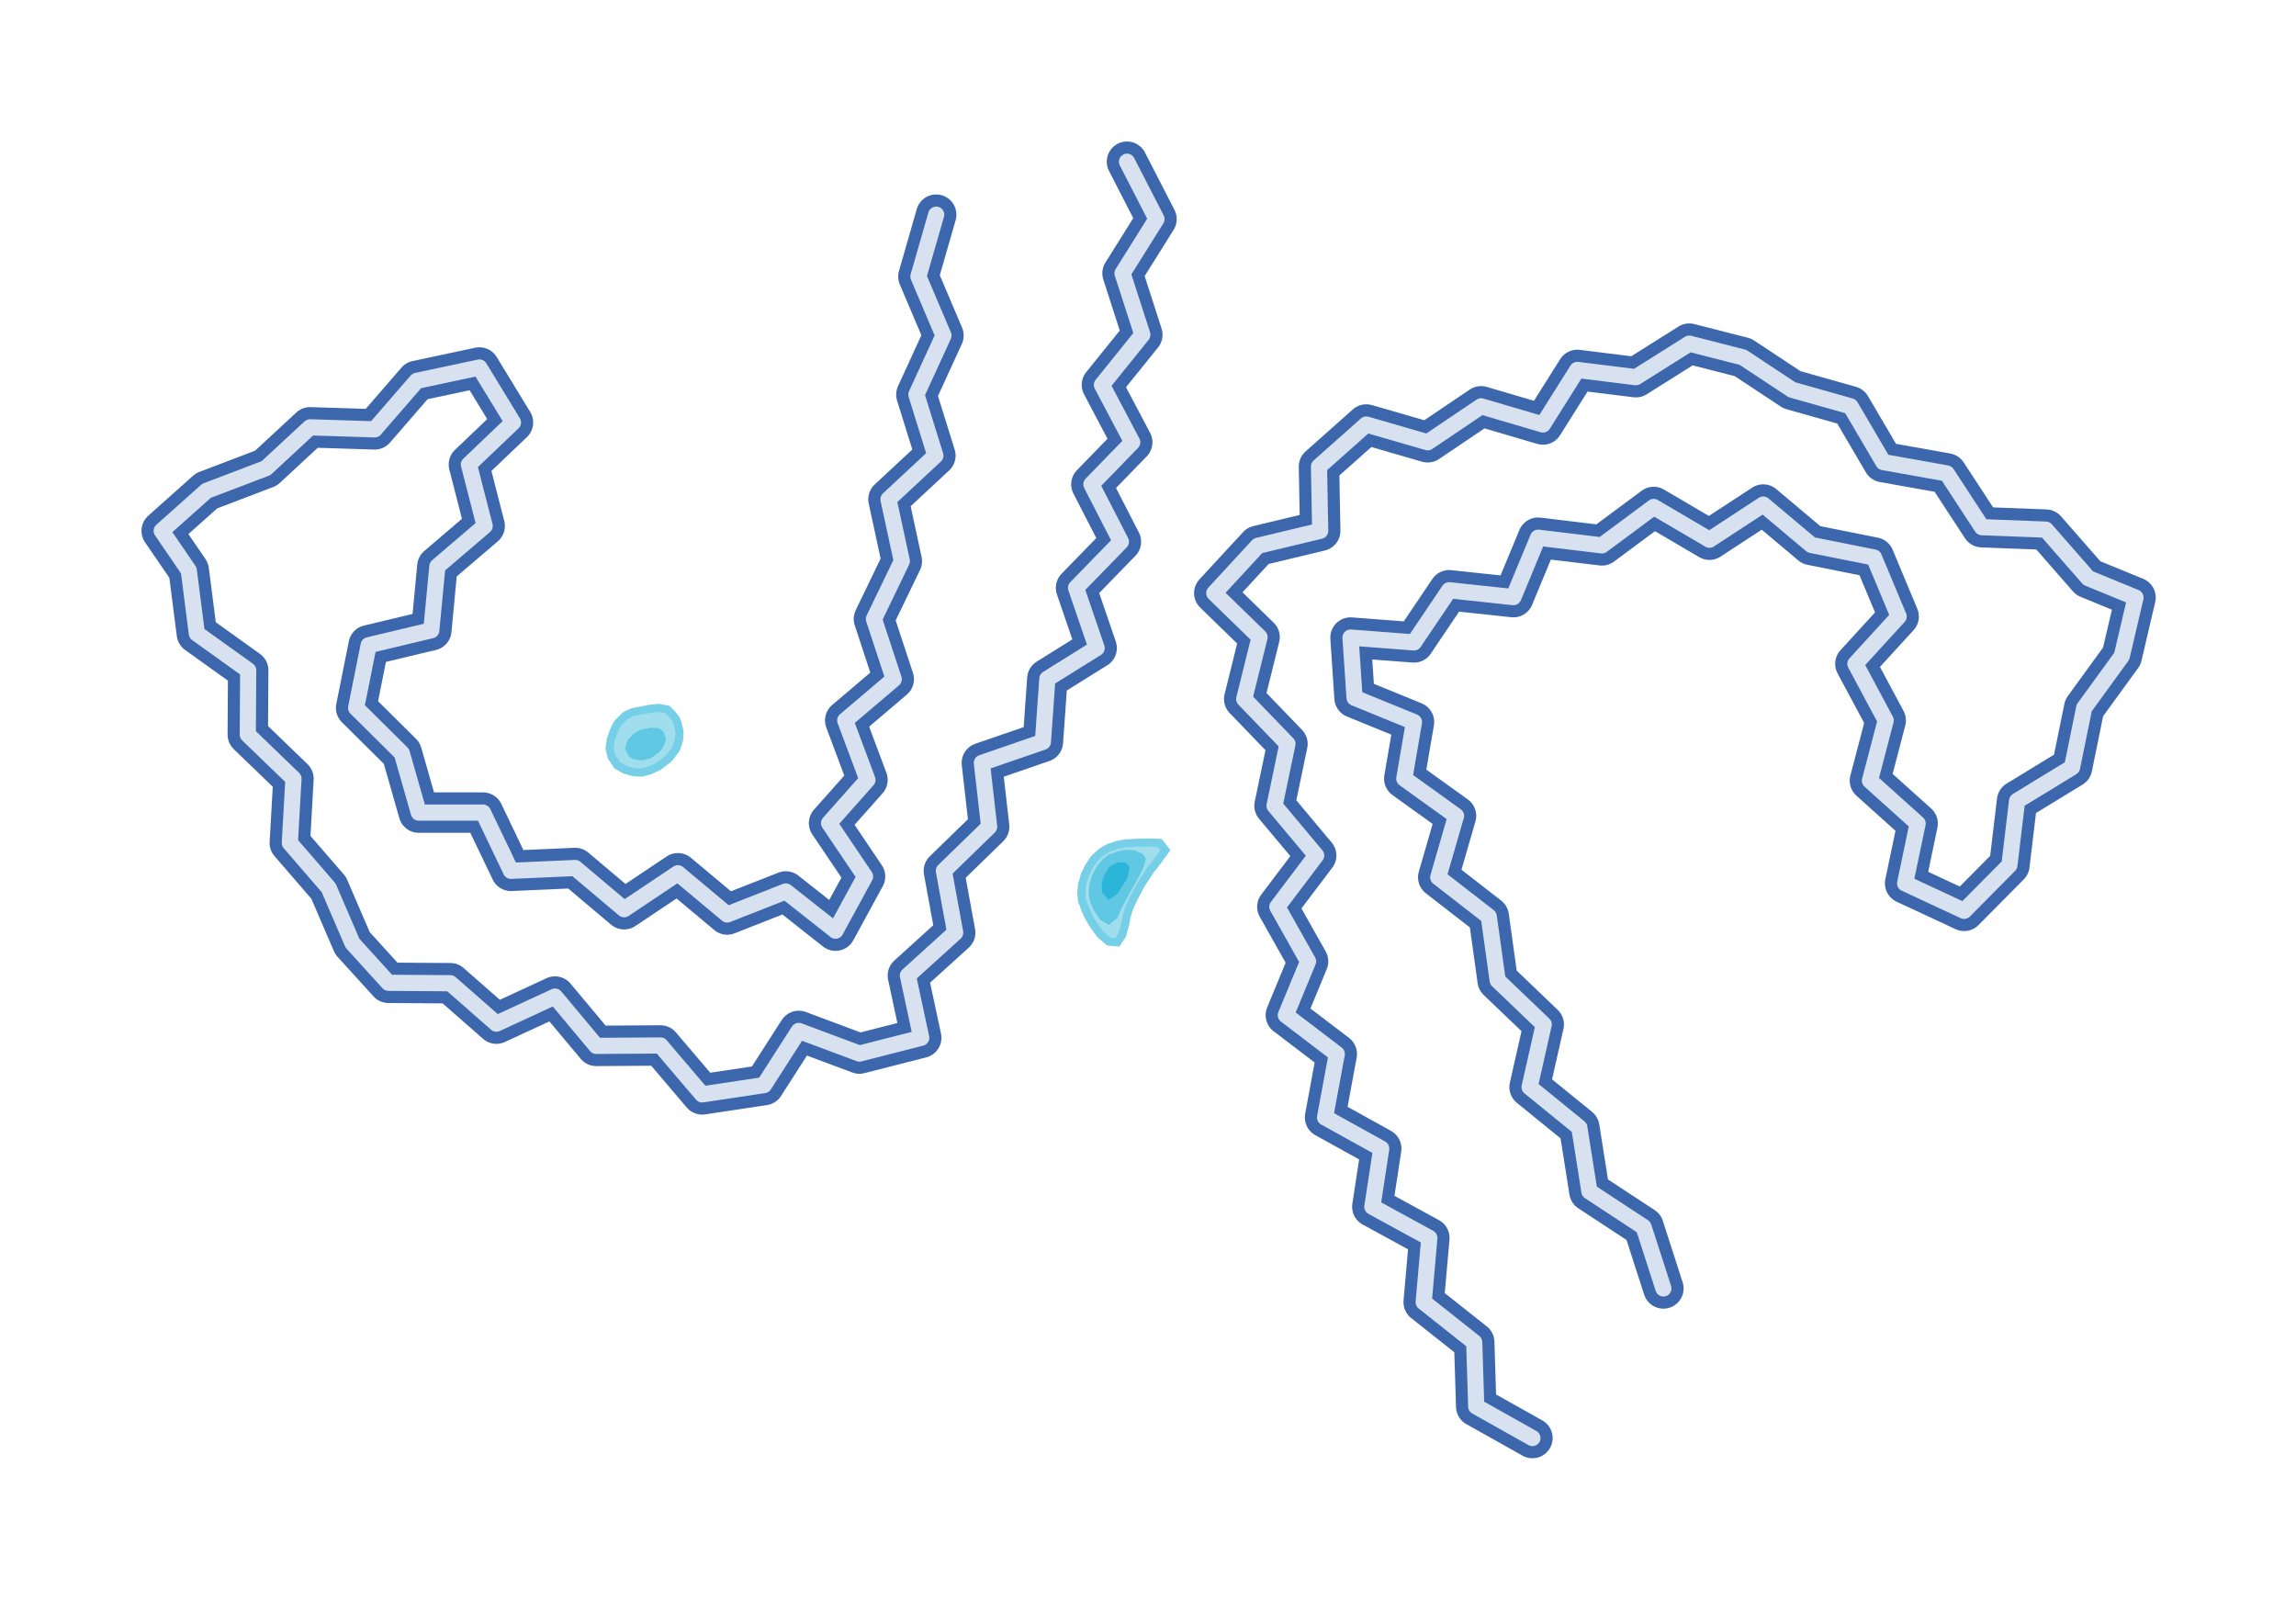
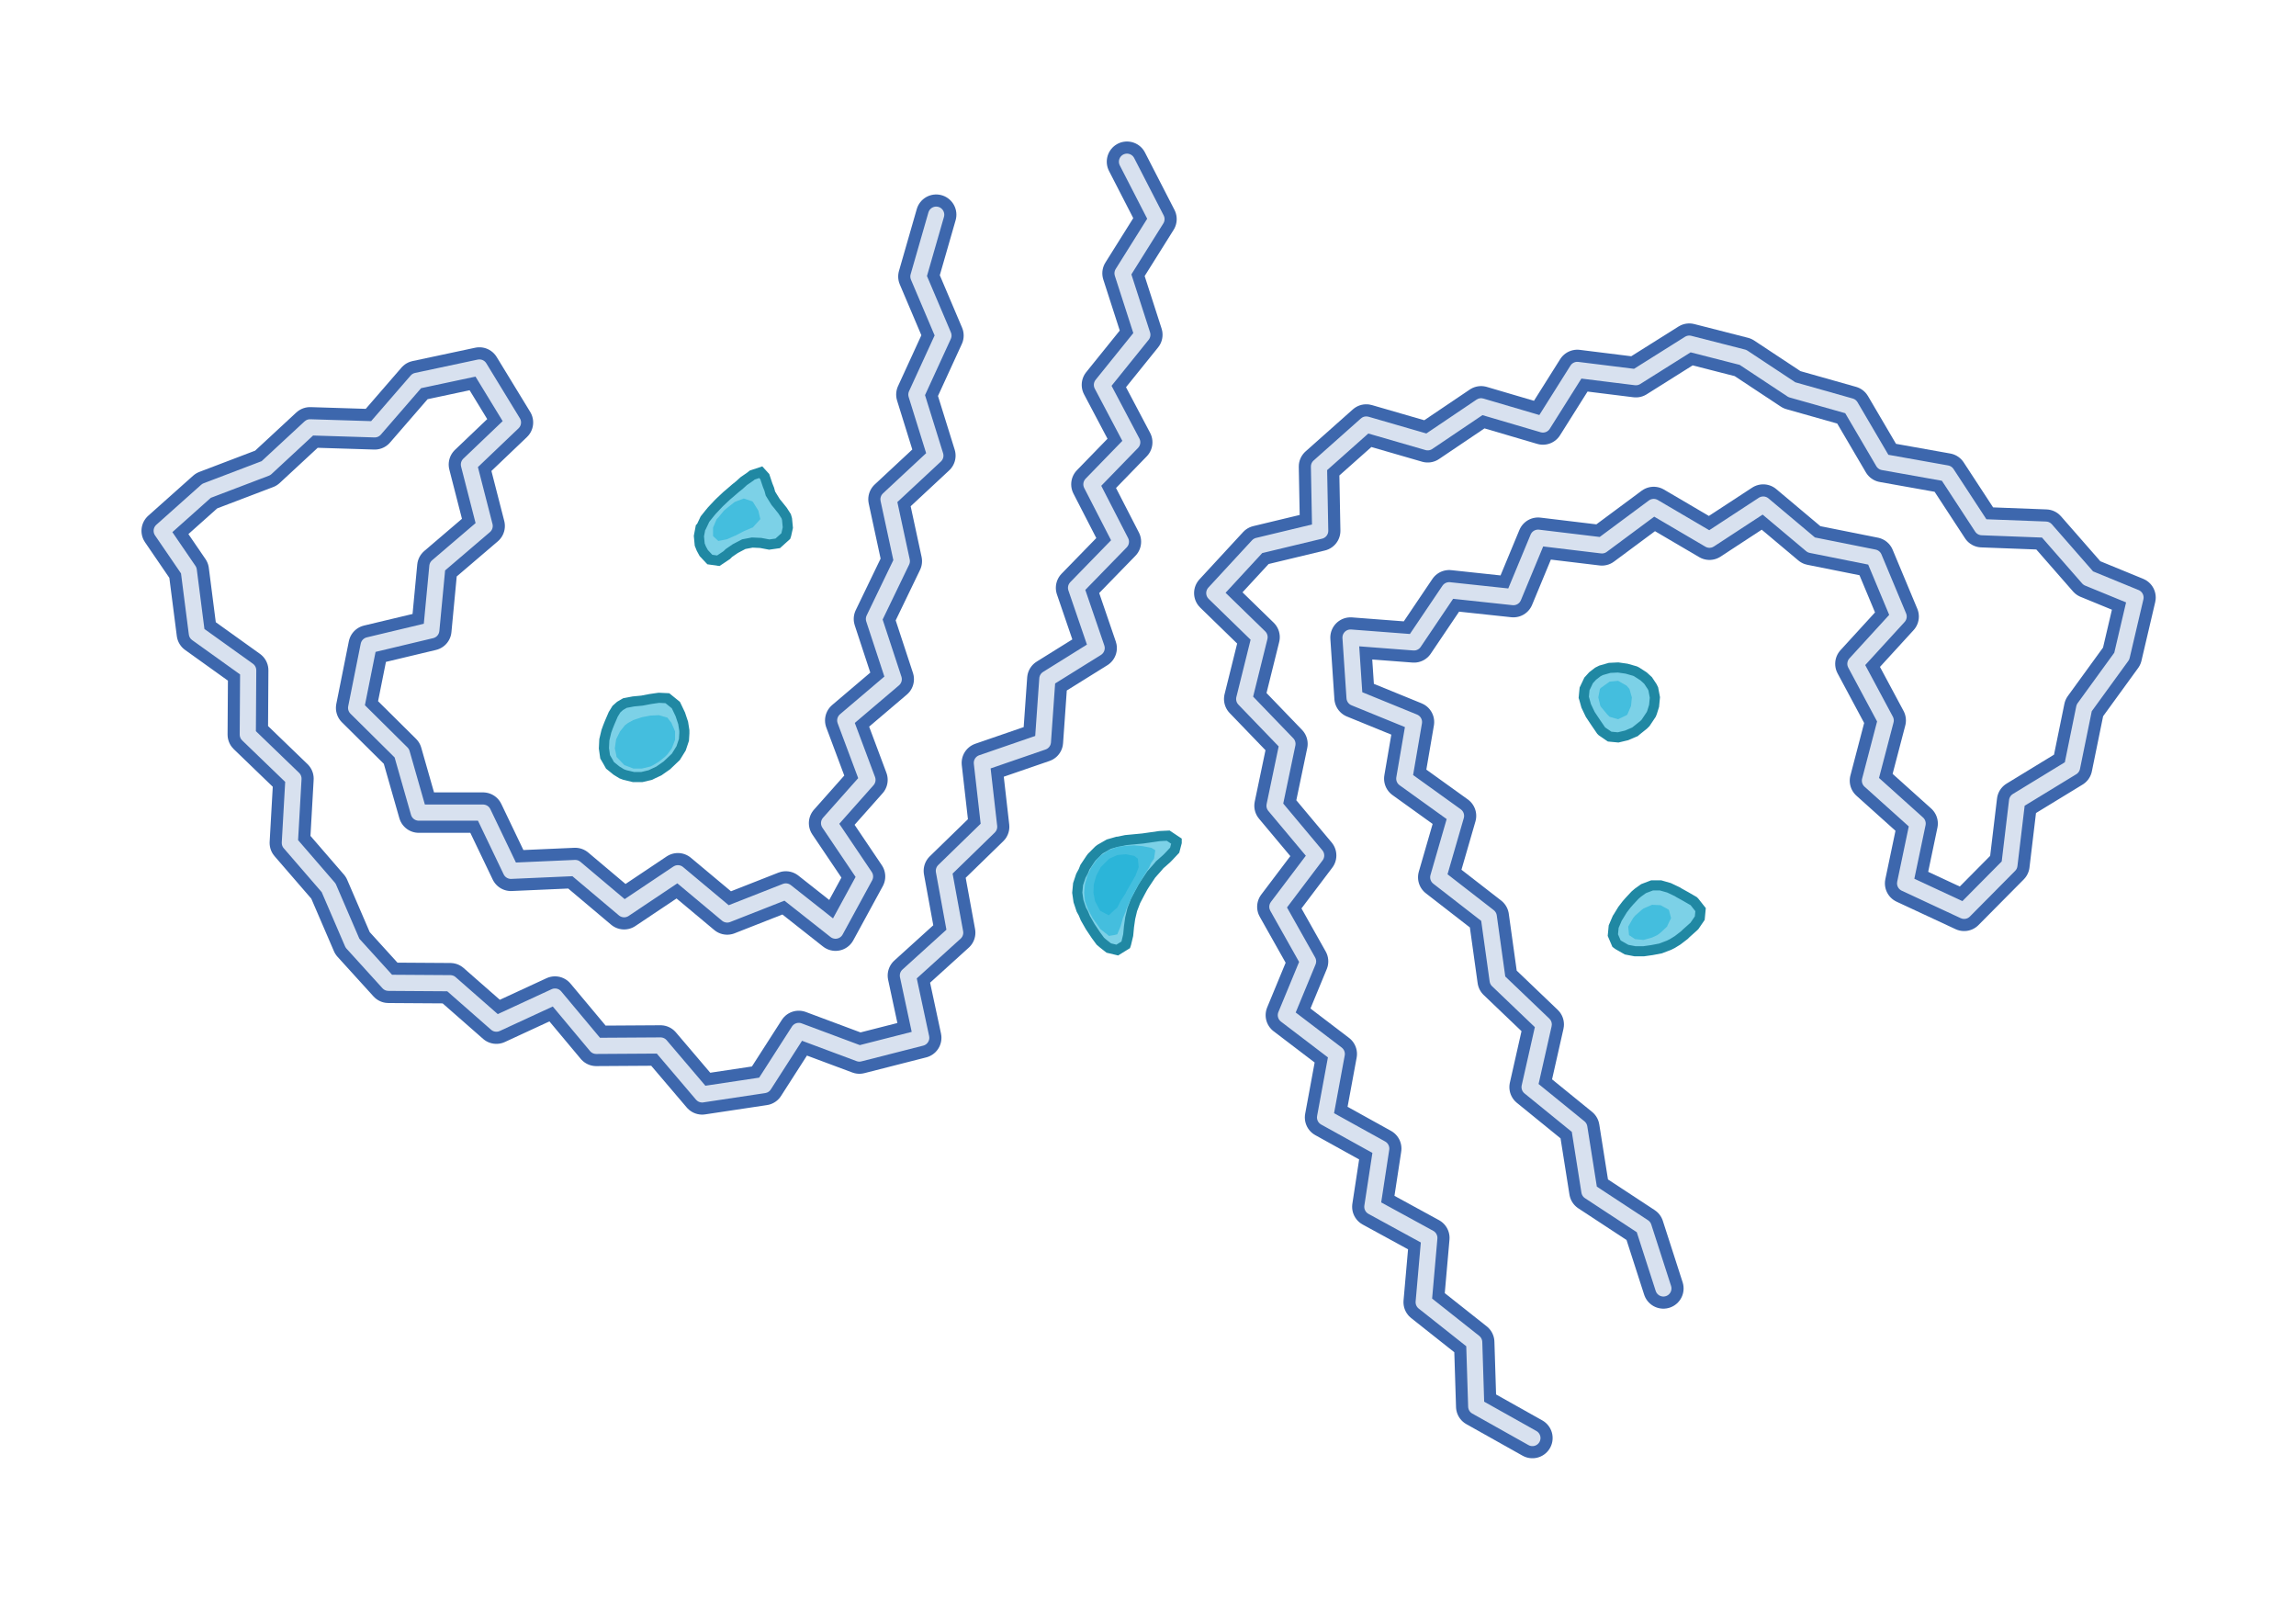
<svg xmlns="http://www.w3.org/2000/svg" width="56.8" height="39.6" viewBox="0 0 56.8 39.6">
  <g id="5O3T" data-chains="F+E">
-     <path class="density" d="M15.25,18.90 L15.13,18.72 L15.08,18.51 L15.11,18.30 L15.18,18.09 L15.25,17.94 L15.29,17.88 L15.46,17.71 L15.53,17.67 L15.67,17.61 L15.88,17.57 L16.09,17.53 L16.30,17.51 L16.51,17.55 L16.63,17.67 L16.72,17.78 L16.76,17.88 L16.81,18.09 L16.80,18.30 L16.73,18.51 L16.72,18.53 L16.58,18.72 L16.51,18.79 L16.32,18.93 L16.30,18.95 L16.09,19.05 L15.88,19.11 L15.67,19.10 L15.46,19.04 L15.27,18.93 L15.25,18.90 Z M26.80,22.35 L26.77,22.29 L26.75,22.08 L26.77,21.87 L26.80,21.78 L26.83,21.66 L26.93,21.45 L27.01,21.33 L27.07,21.24 L27.22,21.10 L27.32,21.03 L27.43,20.97 L27.64,20.90 L27.85,20.86 L28.06,20.85 L28.27,20.84 L28.48,20.84 L28.69,20.85 L28.83,21.03 L28.69,21.22 L28.68,21.24 L28.52,21.45 L28.48,21.49 L28.37,21.66 L28.27,21.81 L28.23,21.87 L28.12,22.08 L28.06,22.19 L28.01,22.29 L27.92,22.50 L27.86,22.71 L27.85,22.80 L27.82,22.92 L27.76,23.13 L27.64,23.31 L27.43,23.29 L27.24,23.13 L27.22,23.11 L27.08,22.92 L27.01,22.81 L26.95,22.71 L26.85,22.50 L26.80,22.35 Z" fill="#a0deee" fill-rule="evenodd" stroke="#75cfe6" stroke-width="0.2" />
-     <path class="density" d="M15.67,18.78 L15.56,18.72 L15.46,18.51 L15.53,18.30 L15.67,18.15 L15.77,18.09 L15.88,18.04 L16.09,18.00 L16.30,18.01 L16.41,18.09 L16.48,18.30 L16.39,18.51 L16.30,18.61 L16.15,18.72 L16.09,18.76 L15.88,18.81 L15.67,18.78 Z M27.01,22.40 L26.96,22.29 L26.93,22.08 L26.95,21.87 L27.01,21.68 L27.01,21.66 L27.12,21.45 L27.22,21.32 L27.29,21.24 L27.43,21.14 L27.64,21.06 L27.80,21.03 L27.85,21.02 L28.06,21.03 L28.06,21.03 L28.27,21.12 L28.35,21.24 L28.29,21.45 L28.27,21.49 L28.19,21.66 L28.07,21.87 L28.06,21.89 L27.95,22.08 L27.85,22.28 L27.84,22.29 L27.73,22.50 L27.64,22.71 L27.64,22.71 L27.43,22.88 L27.22,22.75 L27.19,22.71 L27.05,22.50 L27.01,22.40 Z" fill="#60c8e2" fill-rule="evenodd" />
-     <path class="density" d="M27.43,22.26 L27.27,22.08 L27.25,21.87 L27.31,21.66 L27.43,21.46 L27.43,21.45 L27.64,21.33 L27.85,21.34 L27.94,21.45 L27.91,21.66 L27.85,21.79 L27.79,21.87 L27.66,22.08 L27.64,22.11 L27.43,22.26 Z" fill="#2bb5d9" fill-rule="evenodd" />
+     <path class="density" d="M15.04,18.84 L14.97,18.72 L14.94,18.51 L14.95,18.30 L15.00,18.09 L15.04,17.98 L15.08,17.88 L15.17,17.67 L15.25,17.54 L15.34,17.46 L15.46,17.39 L15.67,17.35 L15.88,17.33 L16.09,17.29 L16.30,17.26 L16.51,17.27 L16.72,17.44 L16.73,17.46 L16.83,17.67 L16.90,17.88 L16.93,18.07 L16.93,18.09 L16.93,18.14 L16.92,18.30 L16.85,18.51 L16.72,18.72 L16.72,18.72 L16.51,18.92 L16.50,18.93 L16.30,19.07 L16.15,19.14 L16.09,19.17 L15.88,19.22 L15.67,19.22 L15.46,19.17 L15.38,19.14 L15.25,19.06 L15.09,18.93 L15.04,18.84 Z M17.35,13.57 L17.31,13.47 L17.29,13.26 L17.33,13.05 L17.35,13.03 L17.44,12.84 L17.56,12.69 L17.61,12.63 L17.77,12.46 L17.81,12.42 L17.98,12.26 L18.04,12.21 L18.19,12.08 L18.29,12.00 L18.40,11.90 L18.56,11.79 L18.61,11.75 L18.82,11.68 L18.92,11.79 L18.99,12.00 L19.03,12.10 L19.06,12.21 L19.19,12.42 L19.24,12.48 L19.36,12.63 L19.45,12.77 L19.47,12.84 L19.49,13.05 L19.45,13.23 L19.44,13.26 L19.24,13.44 L19.03,13.47 L18.82,13.43 L18.61,13.42 L18.40,13.46 L18.38,13.47 L18.19,13.57 L18.03,13.68 L17.98,13.73 L17.77,13.87 L17.56,13.84 L17.41,13.68 L17.35,13.57 Z M26.80,22.59 L26.75,22.50 L26.68,22.29 L26.65,22.08 L26.67,21.87 L26.74,21.66 L26.80,21.55 L26.84,21.45 L26.98,21.24 L27.01,21.20 L27.18,21.03 L27.22,21.00 L27.43,20.88 L27.64,20.82 L27.66,20.82 L27.85,20.78 L28.06,20.76 L28.27,20.74 L28.48,20.71 L28.69,20.68 L28.90,20.67 L29.11,20.81 L29.11,20.82 L29.11,20.84 L29.06,21.03 L28.90,21.20 L28.86,21.24 L28.69,21.39 L28.64,21.45 L28.48,21.63 L28.46,21.66 L28.32,21.87 L28.27,21.95 L28.20,22.08 L28.09,22.29 L28.06,22.37 L28.01,22.50 L27.96,22.71 L27.93,22.92 L27.91,23.13 L27.86,23.34 L27.85,23.37 L27.64,23.50 L27.43,23.45 L27.29,23.34 L27.22,23.28 L27.11,23.13 L27.01,22.98 L26.97,22.92 L26.85,22.71 L26.80,22.59 Z M39.19,17.28 L39.18,17.25 L39.19,17.14 L39.20,17.04 L39.30,16.83 L39.40,16.72 L39.53,16.62 L39.61,16.58 L39.82,16.52 L40.03,16.51 L40.24,16.54 L40.45,16.60 L40.49,16.62 L40.66,16.73 L40.77,16.83 L40.87,16.98 L40.90,17.04 L40.94,17.25 L40.92,17.46 L40.87,17.62 L40.85,17.67 L40.71,17.88 L40.66,17.93 L40.46,18.09 L40.45,18.10 L40.24,18.19 L40.03,18.24 L39.82,18.22 L39.63,18.09 L39.61,18.07 L39.48,17.88 L39.40,17.76 L39.34,17.67 L39.24,17.46 L39.19,17.28 Z M40.03,23.37 L39.99,23.34 L39.90,23.13 L39.92,22.92 L40.01,22.71 L40.03,22.68 L40.14,22.50 L40.24,22.37 L40.31,22.29 L40.45,22.14 L40.52,22.08 L40.66,21.98 L40.87,21.90 L41.08,21.90 L41.29,21.96 L41.50,22.06 L41.53,22.08 L41.71,22.18 L41.90,22.29 L41.92,22.31 L42.07,22.50 L42.05,22.71 L41.92,22.90 L41.90,22.92 L41.71,23.09 L41.67,23.13 L41.50,23.26 L41.37,23.34 L41.29,23.38 L41.08,23.46 L40.87,23.50 L40.66,23.53 L40.45,23.53 L40.24,23.49 L40.03,23.37 Z" fill="#7cd1e7" fill-rule="evenodd" stroke="#2088a3" stroke-width="0.25" />
+     <path class="density" d="M15.25,18.70 L15.21,18.51 L15.24,18.30 L15.25,18.27 L15.34,18.09 L15.46,17.94 L15.54,17.88 L15.67,17.81 L15.88,17.74 L16.09,17.70 L16.30,17.69 L16.51,17.75 L16.61,17.88 L16.70,18.09 L16.70,18.30 L16.62,18.51 L16.51,18.66 L16.45,18.72 L16.30,18.84 L16.15,18.93 L16.09,18.96 L15.88,19.01 L15.67,19.01 L15.46,18.93 L15.45,18.93 L15.25,18.72 L15.25,18.70 Z M17.77,13.38 L17.64,13.26 L17.64,13.05 L17.73,12.84 L17.77,12.80 L17.91,12.63 L17.98,12.57 L18.17,12.42 L18.19,12.41 L18.40,12.33 L18.61,12.40 L18.63,12.42 L18.76,12.63 L18.81,12.84 L18.62,13.05 L18.61,13.05 L18.40,13.14 L18.19,13.25 L18.16,13.26 L17.98,13.34 L17.77,13.38 Z M27.01,22.67 L26.92,22.50 L26.84,22.29 L26.82,22.08 L26.84,21.87 L26.90,21.66 L27.00,21.45 L27.01,21.44 L27.15,21.24 L27.22,21.17 L27.43,21.03 L27.43,21.03 L27.64,20.95 L27.85,20.92 L28.06,20.91 L28.27,20.93 L28.48,20.97 L28.58,21.03 L28.55,21.24 L28.48,21.34 L28.43,21.45 L28.30,21.66 L28.27,21.71 L28.17,21.87 L28.06,22.07 L28.05,22.08 L27.95,22.29 L27.86,22.50 L27.85,22.54 L27.78,22.71 L27.72,22.92 L27.64,23.11 L27.56,23.13 L27.43,23.15 L27.41,23.13 L27.22,22.98 L27.18,22.92 L27.03,22.71 L27.01,22.67 Z M39.61,17.49 L39.59,17.46 L39.54,17.25 L39.58,17.04 L39.61,17.01 L39.82,16.86 L40.03,16.84 L40.24,16.96 L40.31,17.04 L40.37,17.25 L40.35,17.46 L40.26,17.67 L40.24,17.69 L40.03,17.79 L39.82,17.73 L39.76,17.67 L39.61,17.49 Z M40.45,23.23 L40.30,23.13 L40.28,22.92 L40.40,22.71 L40.45,22.65 L40.62,22.50 L40.66,22.47 L40.87,22.38 L41.08,22.39 L41.28,22.50 L41.29,22.52 L41.34,22.71 L41.29,22.81 L41.24,22.92 L41.08,23.07 L41.00,23.13 L40.87,23.19 L40.66,23.25 L40.45,23.23 Z" fill="#44bede" fill-rule="evenodd" />
+     <path class="density" d="M27.22,22.53 L27.20,22.50 L27.09,22.29 L27.05,22.08 L27.06,21.87 L27.12,21.66 L27.22,21.47 L27.23,21.45 L27.43,21.25 L27.44,21.24 L27.64,21.15 L27.85,21.13 L28.06,21.17 L28.15,21.24 L28.17,21.45 L28.09,21.66 L28.06,21.71 L27.97,21.87 L27.85,22.08 L27.85,22.09 L27.72,22.29 L27.64,22.45 L27.58,22.50 L27.43,22.64 L27.22,22.53 Z" fill="#2bb5d9" fill-rule="evenodd" />
    <polyline points="27.88,4.00 28.61,5.42 27.77,6.76 28.26,8.28 27.26,9.52 28.01,10.94 27.00,11.98 27.73,13.40 26.62,14.54 27.13,16.03 25.91,16.79 25.80,18.35 24.29,18.87 24.47,20.45 23.35,21.54 23.63,23.07 22.46,24.13 22.79,25.67 21.26,26.06 19.76,25.50 18.90,26.84 17.37,27.07 16.34,25.86 14.75,25.87 13.73,24.65 12.28,25.32 11.14,24.32 9.61,24.31 8.72,23.33 8.13,21.96 7.17,20.85 7.26,19.26 6.13,18.17 6.14,16.58 4.87,15.67 4.67,14.11 4.00,13.13 5.11,12.14 6.58,11.58 7.67,10.57 9.27,10.62 10.31,9.42 11.86,9.09 12.69,10.45 11.60,11.49 11.99,13.01 10.82,14.01 10.67,15.59 9.12,15.96 8.81,17.51 9.94,18.63 10.36,20.10 11.95,20.10 12.64,21.54 14.23,21.47 15.44,22.49 16.77,21.60 17.99,22.62 19.44,22.05 20.67,23.02 21.40,21.68 20.51,20.36 21.46,19.29 20.91,17.82 22.11,16.80 21.62,15.31 22.31,13.88 21.98,12.35 23.14,11.27 22.67,9.76 23.34,8.30 22.72,6.84 23.16,5.31" fill="none" stroke="#3d67ad" stroke-width="1.00" stroke-linejoin="round" stroke-linecap="round" />
    <polyline points="37.91,35.57 36.52,34.79 36.47,33.20 35.22,32.21 35.36,30.62 33.95,29.85 34.17,28.41 32.78,27.64 33.07,26.07 31.81,25.11 32.36,23.78 31.60,22.43 32.56,21.16 31.53,19.93 31.85,18.40 30.78,17.29 31.16,15.76 30.04,14.67 31.12,13.50 32.66,13.13 32.63,11.54 33.80,10.50 35.32,10.94 36.64,10.05 38.17,10.50 39.02,9.15 40.47,9.33 41.79,8.50 43.12,8.84 44.33,9.64 45.78,10.05 46.59,11.43 48.16,11.71 49.03,13.04 50.61,13.10 51.66,14.30 52.83,14.78 52.49,16.23 51.56,17.51 51.26,18.98 49.90,19.81 49.71,21.40 48.59,22.53 47.13,21.85 47.44,20.37 46.26,19.31 46.65,17.82 45.90,16.42 46.97,15.25 46.36,13.79 44.81,13.48 43.62,12.48 42.29,13.35 40.91,12.54 39.63,13.49 38.05,13.30 37.44,14.77 35.85,14.60 34.98,15.89 33.41,15.77 33.51,17.26 34.98,17.86 34.74,19.26 36.02,20.18 35.58,21.70 36.83,22.67 37.05,24.25 38.19,25.34 37.84,26.89 39.07,27.89 39.32,29.47 40.66,30.35 41.15,31.87" fill="none" stroke="#3d67ad" stroke-width="1.00" stroke-linejoin="round" stroke-linecap="round" />
    <polyline points="27.88,4.00 28.61,5.42 27.77,6.76 28.26,8.28 27.26,9.52 28.01,10.94 27.00,11.98 27.73,13.40 26.62,14.54 27.13,16.03 25.91,16.79 25.80,18.35 24.29,18.87 24.47,20.45 23.35,21.54 23.63,23.07 22.46,24.13 22.79,25.67 21.26,26.06 19.76,25.50 18.90,26.84 17.37,27.07 16.34,25.86 14.75,25.87 13.73,24.65 12.28,25.32 11.14,24.32 9.61,24.31 8.72,23.33 8.13,21.96 7.17,20.85 7.26,19.26 6.13,18.17 6.14,16.58 4.87,15.67 4.67,14.11 4.00,13.13 5.11,12.14 6.58,11.58 7.67,10.57 9.27,10.62 10.31,9.42 11.86,9.09 12.69,10.45 11.60,11.49 11.99,13.01 10.82,14.01 10.67,15.59 9.12,15.96 8.81,17.51 9.94,18.63 10.36,20.10 11.95,20.10 12.64,21.54 14.23,21.47 15.44,22.49 16.77,21.60 17.99,22.62 19.44,22.05 20.67,23.02 21.40,21.68 20.51,20.36 21.46,19.29 20.91,17.82 22.11,16.80 21.62,15.31 22.31,13.88 21.98,12.35 23.14,11.27 22.67,9.76 23.34,8.30 22.72,6.84 23.16,5.31" fill="none" stroke="#d8e1ef" stroke-width="0.40" stroke-linejoin="round" stroke-linecap="round" />
    <polyline points="37.91,35.57 36.52,34.79 36.47,33.20 35.22,32.21 35.36,30.62 33.95,29.85 34.17,28.41 32.78,27.64 33.07,26.07 31.81,25.11 32.36,23.78 31.60,22.43 32.56,21.16 31.53,19.93 31.85,18.40 30.78,17.29 31.16,15.76 30.04,14.67 31.12,13.50 32.66,13.13 32.63,11.54 33.80,10.50 35.32,10.94 36.64,10.05 38.17,10.50 39.02,9.15 40.47,9.33 41.79,8.50 43.12,8.84 44.33,9.64 45.78,10.05 46.59,11.43 48.16,11.71 49.03,13.04 50.61,13.10 51.66,14.30 52.83,14.78 52.49,16.23 51.56,17.51 51.26,18.98 49.90,19.81 49.71,21.40 48.59,22.53 47.13,21.85 47.44,20.37 46.26,19.31 46.65,17.82 45.90,16.42 46.97,15.25 46.36,13.79 44.81,13.48 43.62,12.48 42.29,13.35 40.91,12.54 39.63,13.49 38.05,13.30 37.44,14.77 35.85,14.60 34.98,15.89 33.41,15.77 33.51,17.26 34.98,17.86 34.74,19.26 36.02,20.18 35.58,21.70 36.83,22.67 37.05,24.25 38.19,25.34 37.84,26.89 39.07,27.89 39.32,29.47 40.66,30.35 41.15,31.87" fill="none" stroke="#d8e1ef" stroke-width="0.40" stroke-linejoin="round" stroke-linecap="round" />
  </g>
</svg>
